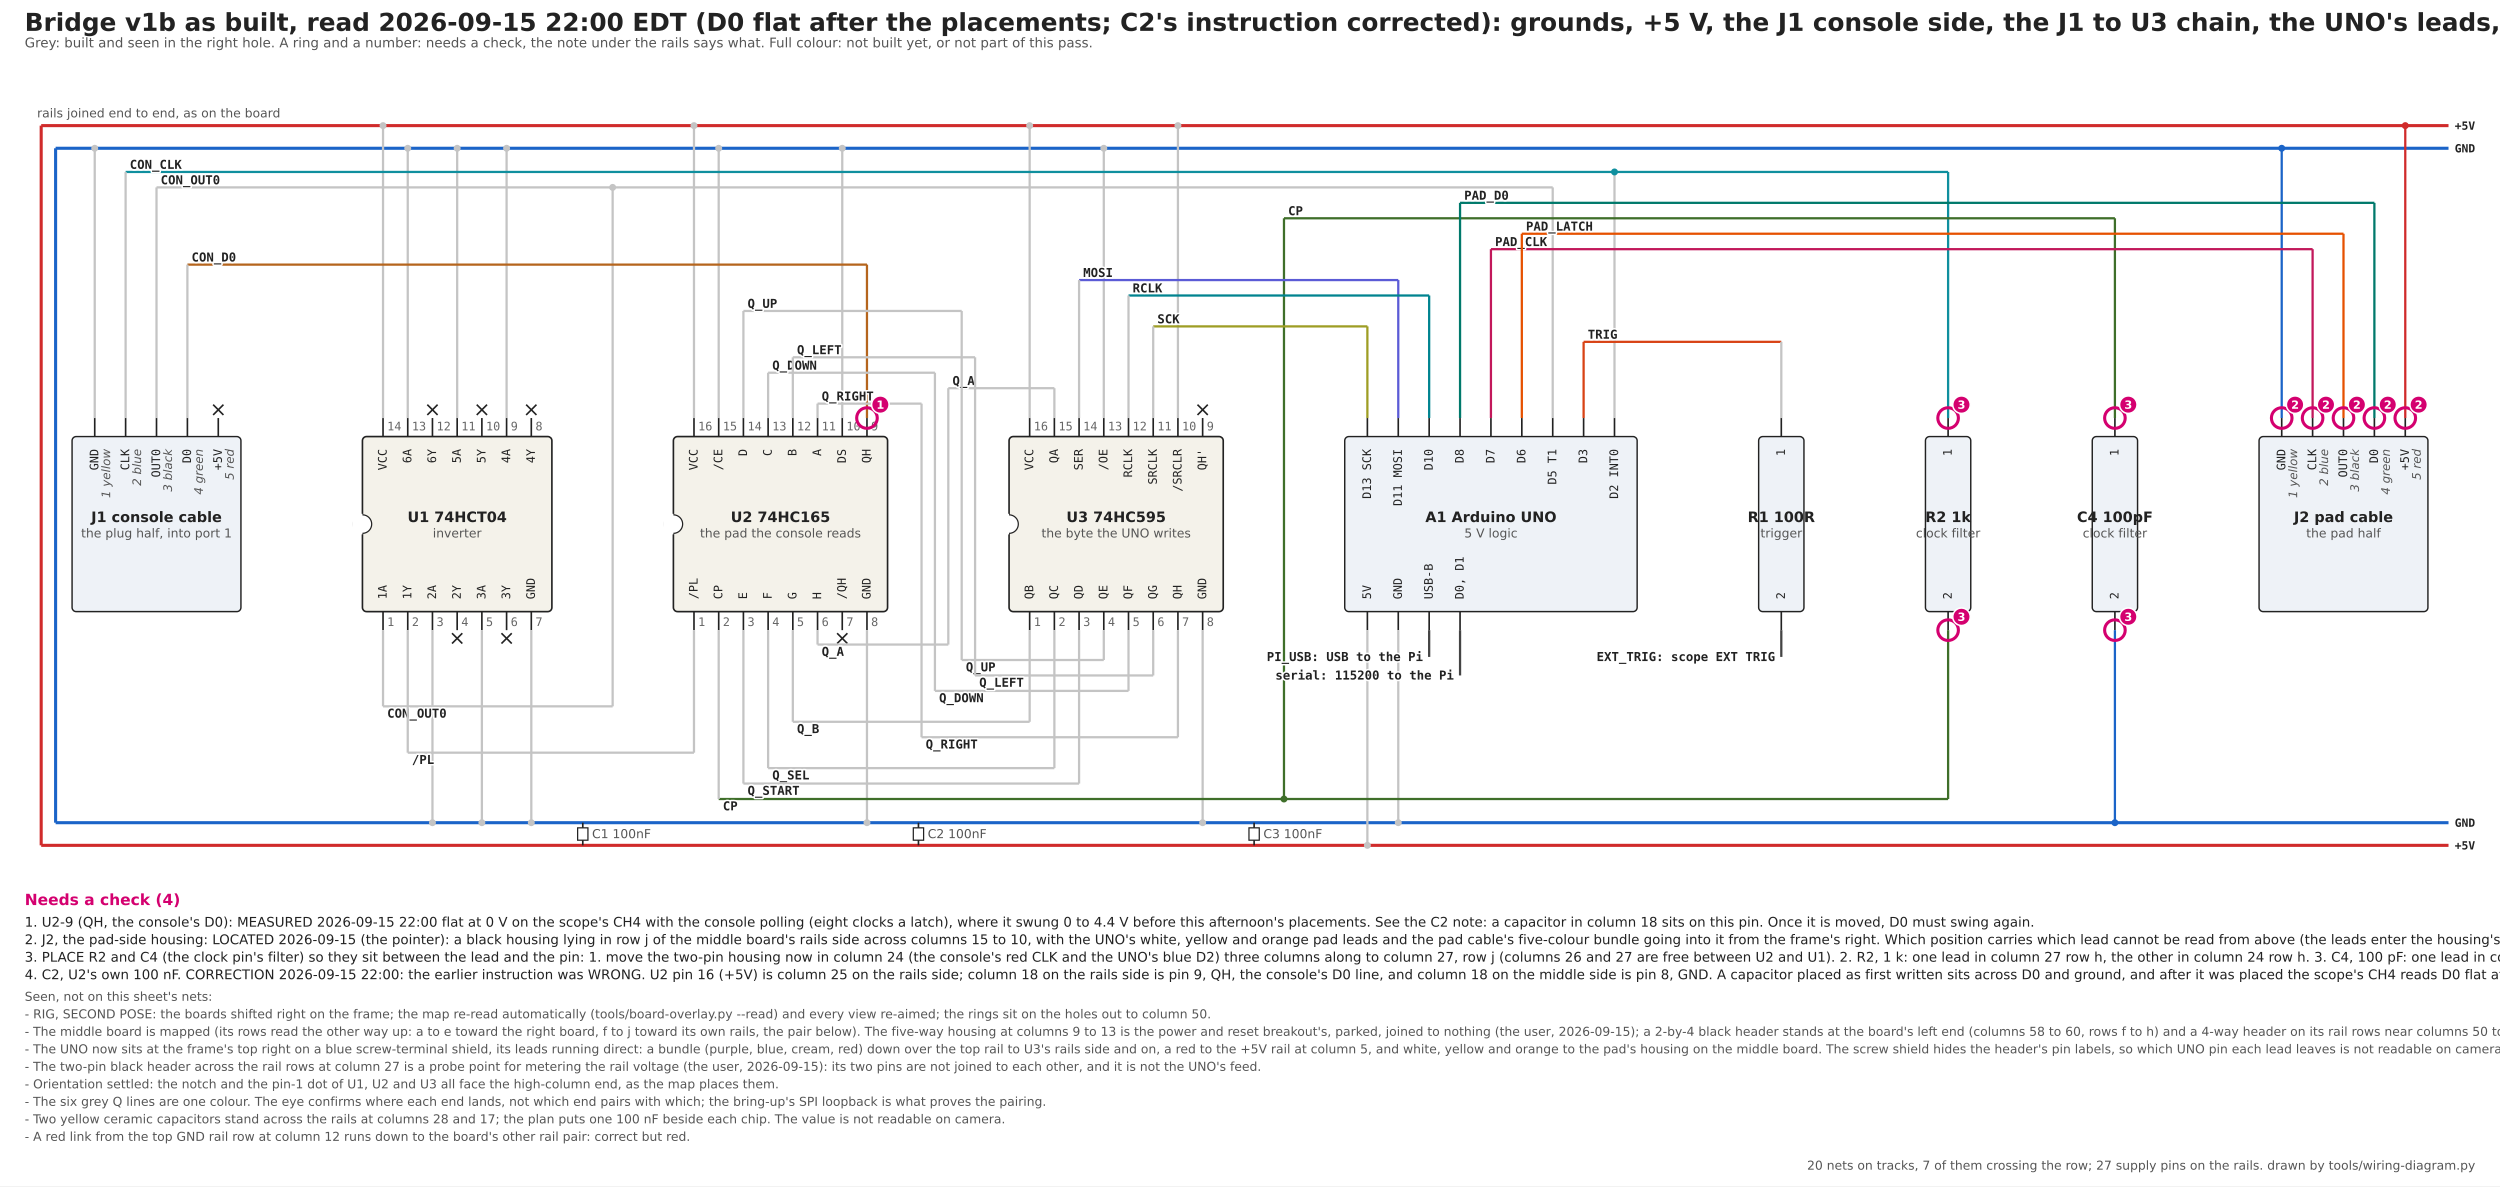
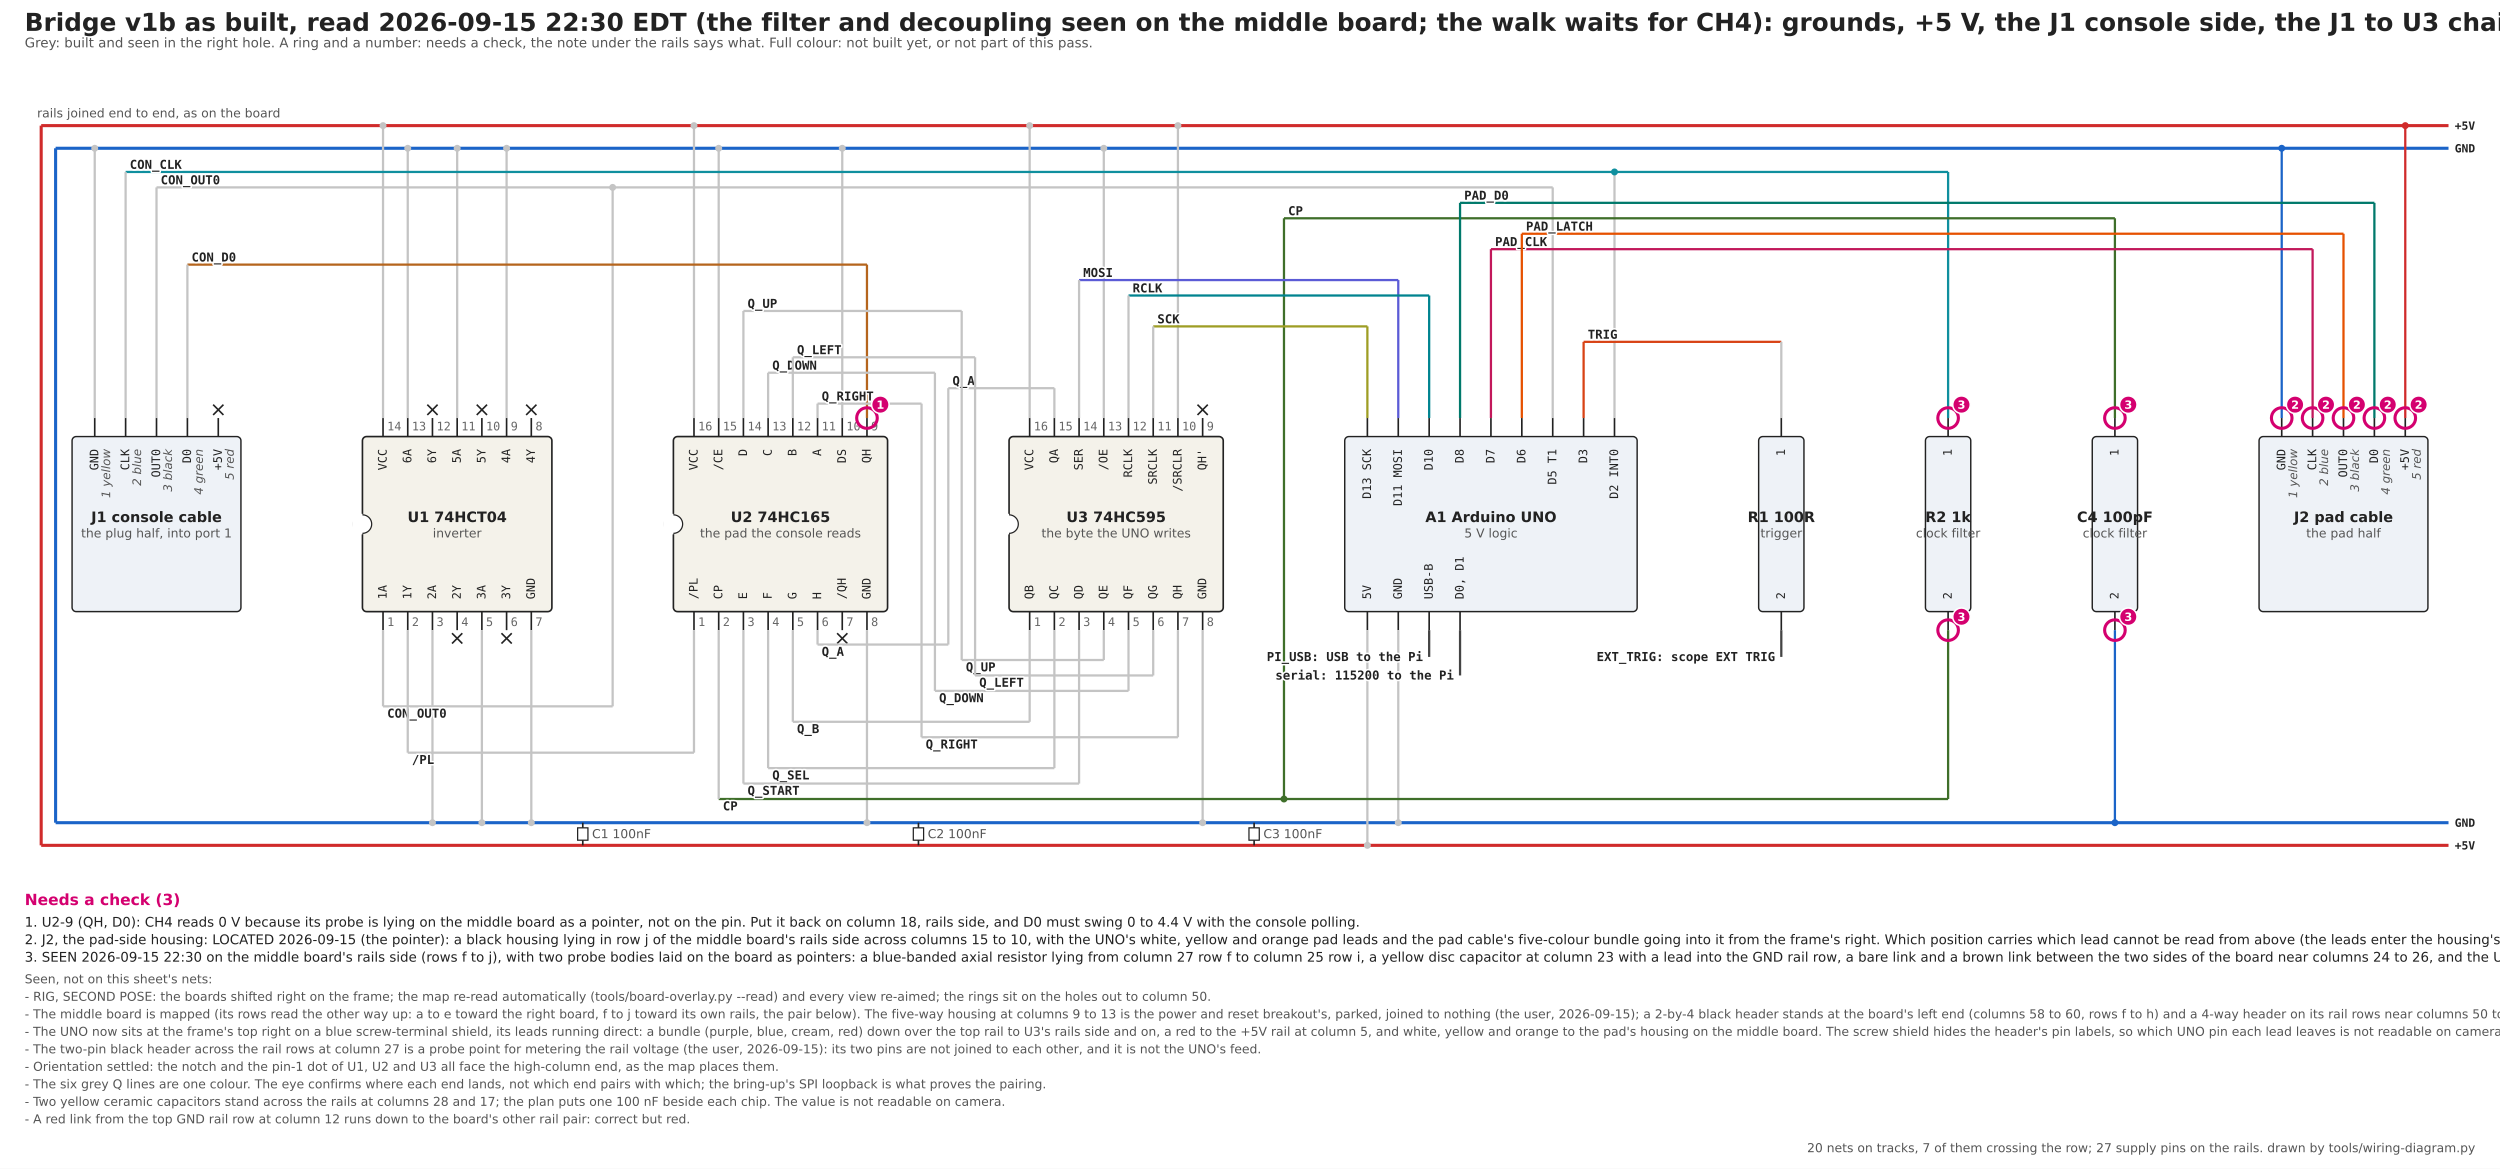
- <svg xmlns="http://www.w3.org/2000/svg" viewBox="0 0 2428 1152" width="2428" height="1152" role="img" aria-label="Bridge v1b wiring diagram">
+ <svg xmlns="http://www.w3.org/2000/svg" viewBox="0 0 2428 1135" width="2428" height="1135" role="img" aria-label="Bridge v1b wiring diagram">
  <style>
 text{font-family:ui-sans-serif,'DejaVu Sans',sans-serif;fill:#222}
 .title{font-size:24px;font-weight:700}
 .sub{font-size:13px;fill:#555}
 .ref{font-size:14px;font-weight:700}
 .note{font-size:12px;fill:#555}
 .pin{font-family:ui-monospace,'DejaVu Sans Mono',monospace;font-size:11.5px}
 .pinno{font-family:ui-monospace,'DejaVu Sans Mono',monospace;font-size:11.5px;fill:#666}
 .net{font-family:ui-monospace,'DejaVu Sans Mono',monospace;font-size:12px;font-weight:700;paint-order:stroke;stroke:#fff;stroke-width:3px;stroke-linejoin:round}
 .rail{font-family:ui-monospace,'DejaVu Sans Mono',monospace;font-size:11px;font-weight:700}
 .lead{font-size:11.5px;font-style:italic;fill:#555}
 .body{fill:#f4f2ea;stroke:#222;stroke-width:1.6}
 .hdr{fill:#eef2f7;stroke:#222;stroke-width:1.4}
 .cap{fill:#fff;stroke:#222;stroke-width:1.2}
 .stub{stroke:#222;stroke-width:1.6}
 .wire{fill:none;stroke-width:2.2;stroke-linejoin:miter}
 .railline{fill:none;stroke-width:3}
 .notch{fill:#fff;stroke:#222;stroke-width:1.2}
</style>
  <style>
 .ring{fill:none;stroke:#d4006f;stroke-width:3}
 .tag{font-family:ui-sans-serif,'DejaVu Sans',sans-serif;font-size:11px;font-weight:700;fill:#fff}
 .checknote{font-size:13px;fill:#222}
 .checkhead{font-size:15px;font-weight:700;fill:#d4006f}
</style>
-   <rect x="0" y="0" width="2428" height="1152" fill="#ffffff" />
+   <rect x="0" y="0" width="2428" height="1135" fill="#ffffff" />
  <g class="sheet-heading" data-height="60">
-     <text class="title" x="24.0" y="30.0" text-anchor="start">Bridge v1b as built, read 2026-09-15 22:00 EDT (D0 flat after the placements; C2's instruction corrected): grounds, +5 V, the J1 console side, the J1 to U3 chain, the UNO's leads, and on the middle board the pad housing (J2) and the trigger resistor (R1)</text>
+     <text class="title" x="24.0" y="30.0" text-anchor="start">Bridge v1b as built, read 2026-09-15 22:30 EDT (the filter and decoupling seen on the middle board; the walk waits for CH4): grounds, +5 V, the J1 console side, the J1 to U3 chain, the UNO's leads, and on the middle board the pad housing (J2) and the trigger resistor (R1)</text>
    <text class="sub" x="24.0" y="46.0" text-anchor="start">Grey: built and seen in the right hole. A ring and a number: needs a check, the note under the rails says what. Full colour: not built yet, or not part of this pass.</text>
  </g>
  <line class="railline" x1="40.0" y1="122.0" x2="2378.0" y2="122.0" stroke="#d02b2b" />
  <text class="rail" x="2384.0" y="126.0" text-anchor="start">+5V</text>
  <line class="railline" x1="40.0" y1="821.0" x2="2378.0" y2="821.0" stroke="#d02b2b" />
  <text class="rail" x="2384.0" y="825.0" text-anchor="start">+5V</text>
  <line class="railline" x1="40.0" y1="122.0" x2="40.0" y2="821.0" stroke="#d02b2b" />
  <line class="railline" x1="54.0" y1="144.0" x2="2378.0" y2="144.0" stroke="#1b64c8" />
  <text class="rail" x="2384.0" y="148.0" text-anchor="start">GND</text>
  <line class="railline" x1="54.0" y1="799.0" x2="2378.0" y2="799.0" stroke="#1b64c8" />
  <text class="rail" x="2384.0" y="803.0" text-anchor="start">GND</text>
  <line class="railline" x1="54.0" y1="144.0" x2="54.0" y2="799.0" stroke="#1b64c8" />
  <text class="note" x="36.0" y="114.0" text-anchor="start">rails joined end to end, as on the board</text>
  <rect class="hdr" x="70" y="424" width="164" height="170" rx="4" />
  <text class="ref" x="152.0" y="507.0" text-anchor="middle">J1 console cable</text>
  <text class="note" x="152.0" y="522.0" text-anchor="middle">the plug half, into port 1</text>
  <line class="stub" x1="92.0" y1="424.0" x2="92.0" y2="406.0" />
  <text class="pin" x="95.5" y="436.0" text-anchor="end" transform="rotate(-90 95.5 436.0)">GND</text>
  <text class="lead" x="107.0" y="436.0" text-anchor="end" transform="rotate(-90 107.0 436.0)">1 yellow</text>
  <line class="stub" x1="122.0" y1="424.0" x2="122.0" y2="406.0" />
  <text class="pin" x="125.5" y="436.0" text-anchor="end" transform="rotate(-90 125.5 436.0)">CLK</text>
  <text class="lead" x="137.0" y="436.0" text-anchor="end" transform="rotate(-90 137.0 436.0)">2 blue</text>
  <line class="stub" x1="152.0" y1="424.0" x2="152.0" y2="406.0" />
  <text class="pin" x="155.5" y="436.0" text-anchor="end" transform="rotate(-90 155.5 436.0)">OUT0</text>
  <text class="lead" x="167.0" y="436.0" text-anchor="end" transform="rotate(-90 167.0 436.0)">3 black</text>
  <line class="stub" x1="182.0" y1="424.0" x2="182.0" y2="406.0" />
  <text class="pin" x="185.5" y="436.0" text-anchor="end" transform="rotate(-90 185.5 436.0)">D0</text>
  <text class="lead" x="197.0" y="436.0" text-anchor="end" transform="rotate(-90 197.0 436.0)">4 green</text>
  <line class="stub" x1="212.0" y1="424.0" x2="212.0" y2="406.0" />
  <text class="pin" x="215.5" y="436.0" text-anchor="end" transform="rotate(-90 215.5 436.0)">+5V</text>
  <text class="lead" x="227.0" y="436.0" text-anchor="end" transform="rotate(-90 227.0 436.0)">5 red</text>
  <line class="stub" x1="207.0" y1="393.0" x2="217.0" y2="403.0" />
  <line class="stub" x1="207.0" y1="403.0" x2="217.0" y2="393.0" />
  <rect class="body" x="352" y="424" width="184" height="170" rx="4" />
  <circle class="notch" cx="352" cy="509.0" r="9" />
  <rect x="342" y="499.0" width="10" height="20" fill="#fff" />
  <text class="ref" x="444.0" y="507.0" text-anchor="middle">U1 74HCT04</text>
  <text class="note" x="444.0" y="522.0" text-anchor="middle">inverter</text>
  <line class="stub" x1="372.0" y1="594.0" x2="372.0" y2="612.0" />
  <text class="pinno" x="376.0" y="608.0" text-anchor="start">1</text>
  <text class="pin" x="375.5" y="582.0" text-anchor="start" transform="rotate(-90 375.5 582.0)">1A</text>
  <line class="stub" x1="372.0" y1="424.0" x2="372.0" y2="406.0" />
  <text class="pinno" x="376.0" y="418.0" text-anchor="start">14</text>
  <text class="pin" x="375.5" y="436.0" text-anchor="end" transform="rotate(-90 375.5 436.0)">VCC</text>
  <line class="stub" x1="396.0" y1="594.0" x2="396.0" y2="612.0" />
  <text class="pinno" x="400.0" y="608.0" text-anchor="start">2</text>
  <text class="pin" x="399.5" y="582.0" text-anchor="start" transform="rotate(-90 399.5 582.0)">1Y</text>
  <line class="stub" x1="396.0" y1="424.0" x2="396.0" y2="406.0" />
  <text class="pinno" x="400.0" y="418.0" text-anchor="start">13</text>
  <text class="pin" x="399.5" y="436.0" text-anchor="end" transform="rotate(-90 399.5 436.0)">6A</text>
  <line class="stub" x1="420.0" y1="594.0" x2="420.0" y2="612.0" />
  <text class="pinno" x="424.0" y="608.0" text-anchor="start">3</text>
  <text class="pin" x="423.5" y="582.0" text-anchor="start" transform="rotate(-90 423.5 582.0)">2A</text>
  <line class="stub" x1="420.0" y1="424.0" x2="420.0" y2="406.0" />
  <text class="pinno" x="424.0" y="418.0" text-anchor="start">12</text>
  <text class="pin" x="423.5" y="436.0" text-anchor="end" transform="rotate(-90 423.5 436.0)">6Y</text>
  <line class="stub" x1="444.0" y1="594.0" x2="444.0" y2="612.0" />
  <text class="pinno" x="448.0" y="608.0" text-anchor="start">4</text>
  <text class="pin" x="447.5" y="582.0" text-anchor="start" transform="rotate(-90 447.5 582.0)">2Y</text>
  <line class="stub" x1="444.0" y1="424.0" x2="444.0" y2="406.0" />
  <text class="pinno" x="448.0" y="418.0" text-anchor="start">11</text>
  <text class="pin" x="447.5" y="436.0" text-anchor="end" transform="rotate(-90 447.5 436.0)">5A</text>
  <line class="stub" x1="468.0" y1="594.0" x2="468.0" y2="612.0" />
  <text class="pinno" x="472.0" y="608.0" text-anchor="start">5</text>
  <text class="pin" x="471.5" y="582.0" text-anchor="start" transform="rotate(-90 471.5 582.0)">3A</text>
  <line class="stub" x1="468.0" y1="424.0" x2="468.0" y2="406.0" />
  <text class="pinno" x="472.0" y="418.0" text-anchor="start">10</text>
  <text class="pin" x="471.5" y="436.0" text-anchor="end" transform="rotate(-90 471.5 436.0)">5Y</text>
  <line class="stub" x1="492.0" y1="594.0" x2="492.0" y2="612.0" />
  <text class="pinno" x="496.0" y="608.0" text-anchor="start">6</text>
  <text class="pin" x="495.5" y="582.0" text-anchor="start" transform="rotate(-90 495.5 582.0)">3Y</text>
  <line class="stub" x1="492.0" y1="424.0" x2="492.0" y2="406.0" />
  <text class="pinno" x="496.0" y="418.0" text-anchor="start">9</text>
  <text class="pin" x="495.5" y="436.0" text-anchor="end" transform="rotate(-90 495.5 436.0)">4A</text>
  <line class="stub" x1="516.0" y1="594.0" x2="516.0" y2="612.0" />
  <text class="pinno" x="520.0" y="608.0" text-anchor="start">7</text>
  <text class="pin" x="519.5" y="582.0" text-anchor="start" transform="rotate(-90 519.5 582.0)">GND</text>
  <line class="stub" x1="516.0" y1="424.0" x2="516.0" y2="406.0" />
  <text class="pinno" x="520.0" y="418.0" text-anchor="start">8</text>
  <text class="pin" x="519.5" y="436.0" text-anchor="end" transform="rotate(-90 519.5 436.0)">4Y</text>
  <line class="stub" x1="439.0" y1="615.0" x2="449.0" y2="625.0" />
  <line class="stub" x1="439.0" y1="625.0" x2="449.0" y2="615.0" />
  <line class="stub" x1="487.0" y1="615.0" x2="497.0" y2="625.0" />
  <line class="stub" x1="487.0" y1="625.0" x2="497.0" y2="615.0" />
  <line class="stub" x1="511.0" y1="393.0" x2="521.0" y2="403.0" />
  <line class="stub" x1="511.0" y1="403.0" x2="521.0" y2="393.0" />
  <line class="stub" x1="463.0" y1="393.0" x2="473.0" y2="403.0" />
  <line class="stub" x1="463.0" y1="403.0" x2="473.0" y2="393.0" />
  <line class="stub" x1="415.0" y1="393.0" x2="425.0" y2="403.0" />
  <line class="stub" x1="415.0" y1="403.0" x2="425.0" y2="393.0" />
  <rect class="body" x="654" y="424" width="208" height="170" rx="4" />
  <circle class="notch" cx="654" cy="509.0" r="9" />
  <rect x="644" y="499.0" width="10" height="20" fill="#fff" />
  <text class="ref" x="758.0" y="507.0" text-anchor="middle">U2 74HC165</text>
  <text class="note" x="758.0" y="522.0" text-anchor="middle">the pad the console reads</text>
  <line class="stub" x1="674.0" y1="594.0" x2="674.0" y2="612.0" />
  <text class="pinno" x="678.0" y="608.0" text-anchor="start">1</text>
  <text class="pin" x="677.5" y="582.0" text-anchor="start" transform="rotate(-90 677.5 582.0)">/PL</text>
  <line class="stub" x1="674.0" y1="424.0" x2="674.0" y2="406.0" />
  <text class="pinno" x="678.0" y="418.0" text-anchor="start">16</text>
  <text class="pin" x="677.5" y="436.0" text-anchor="end" transform="rotate(-90 677.5 436.0)">VCC</text>
  <line class="stub" x1="698.0" y1="594.0" x2="698.0" y2="612.0" />
  <text class="pinno" x="702.0" y="608.0" text-anchor="start">2</text>
  <text class="pin" x="701.5" y="582.0" text-anchor="start" transform="rotate(-90 701.5 582.0)">CP</text>
  <line class="stub" x1="698.0" y1="424.0" x2="698.0" y2="406.0" />
  <text class="pinno" x="702.0" y="418.0" text-anchor="start">15</text>
  <text class="pin" x="701.5" y="436.0" text-anchor="end" transform="rotate(-90 701.5 436.0)">/CE</text>
  <line class="stub" x1="722.0" y1="594.0" x2="722.0" y2="612.0" />
  <text class="pinno" x="726.0" y="608.0" text-anchor="start">3</text>
  <text class="pin" x="725.5" y="582.0" text-anchor="start" transform="rotate(-90 725.5 582.0)">E</text>
  <line class="stub" x1="722.0" y1="424.0" x2="722.0" y2="406.0" />
  <text class="pinno" x="726.0" y="418.0" text-anchor="start">14</text>
  <text class="pin" x="725.5" y="436.0" text-anchor="end" transform="rotate(-90 725.5 436.0)">D</text>
  <line class="stub" x1="746.0" y1="594.0" x2="746.0" y2="612.0" />
  <text class="pinno" x="750.0" y="608.0" text-anchor="start">4</text>
  <text class="pin" x="749.5" y="582.0" text-anchor="start" transform="rotate(-90 749.5 582.0)">F</text>
  <line class="stub" x1="746.0" y1="424.0" x2="746.0" y2="406.0" />
  <text class="pinno" x="750.0" y="418.0" text-anchor="start">13</text>
  <text class="pin" x="749.5" y="436.0" text-anchor="end" transform="rotate(-90 749.5 436.0)">C</text>
  <line class="stub" x1="770.0" y1="594.0" x2="770.0" y2="612.0" />
  <text class="pinno" x="774.0" y="608.0" text-anchor="start">5</text>
  <text class="pin" x="773.5" y="582.0" text-anchor="start" transform="rotate(-90 773.5 582.0)">G</text>
  <line class="stub" x1="770.0" y1="424.0" x2="770.0" y2="406.0" />
  <text class="pinno" x="774.0" y="418.0" text-anchor="start">12</text>
  <text class="pin" x="773.5" y="436.0" text-anchor="end" transform="rotate(-90 773.5 436.0)">B</text>
  <line class="stub" x1="794.0" y1="594.0" x2="794.0" y2="612.0" />
  <text class="pinno" x="798.0" y="608.0" text-anchor="start">6</text>
  <text class="pin" x="797.5" y="582.0" text-anchor="start" transform="rotate(-90 797.5 582.0)">H</text>
  <line class="stub" x1="794.0" y1="424.0" x2="794.0" y2="406.0" />
  <text class="pinno" x="798.0" y="418.0" text-anchor="start">11</text>
  <text class="pin" x="797.5" y="436.0" text-anchor="end" transform="rotate(-90 797.5 436.0)">A</text>
  <line class="stub" x1="818.0" y1="594.0" x2="818.0" y2="612.0" />
  <text class="pinno" x="822.0" y="608.0" text-anchor="start">7</text>
  <text class="pin" x="821.5" y="582.0" text-anchor="start" transform="rotate(-90 821.5 582.0)">/QH</text>
  <line class="stub" x1="818.0" y1="424.0" x2="818.0" y2="406.0" />
  <text class="pinno" x="822.0" y="418.0" text-anchor="start">10</text>
  <text class="pin" x="821.5" y="436.0" text-anchor="end" transform="rotate(-90 821.5 436.0)">DS</text>
  <line class="stub" x1="842.0" y1="594.0" x2="842.0" y2="612.0" />
  <text class="pinno" x="846.0" y="608.0" text-anchor="start">8</text>
  <text class="pin" x="845.5" y="582.0" text-anchor="start" transform="rotate(-90 845.5 582.0)">GND</text>
  <line class="stub" x1="842.0" y1="424.0" x2="842.0" y2="406.0" />
  <text class="pinno" x="846.0" y="418.0" text-anchor="start">9</text>
  <text class="pin" x="845.5" y="436.0" text-anchor="end" transform="rotate(-90 845.5 436.0)">QH</text>
  <line class="stub" x1="813.0" y1="615.0" x2="823.0" y2="625.0" />
  <line class="stub" x1="813.0" y1="625.0" x2="823.0" y2="615.0" />
  <rect class="body" x="980" y="424" width="208" height="170" rx="4" />
  <circle class="notch" cx="980" cy="509.0" r="9" />
  <rect x="970" y="499.0" width="10" height="20" fill="#fff" />
  <text class="ref" x="1084.0" y="507.0" text-anchor="middle">U3 74HC595</text>
  <text class="note" x="1084.0" y="522.0" text-anchor="middle">the byte the UNO writes</text>
  <line class="stub" x1="1000.0" y1="594.0" x2="1000.0" y2="612.0" />
  <text class="pinno" x="1004.0" y="608.0" text-anchor="start">1</text>
  <text class="pin" x="1003.5" y="582.0" text-anchor="start" transform="rotate(-90 1003.5 582.0)">QB</text>
  <line class="stub" x1="1000.0" y1="424.0" x2="1000.0" y2="406.0" />
  <text class="pinno" x="1004.0" y="418.0" text-anchor="start">16</text>
  <text class="pin" x="1003.5" y="436.0" text-anchor="end" transform="rotate(-90 1003.5 436.0)">VCC</text>
  <line class="stub" x1="1024.0" y1="594.0" x2="1024.0" y2="612.0" />
  <text class="pinno" x="1028.0" y="608.0" text-anchor="start">2</text>
  <text class="pin" x="1027.5" y="582.0" text-anchor="start" transform="rotate(-90 1027.5 582.0)">QC</text>
  <line class="stub" x1="1024.0" y1="424.0" x2="1024.0" y2="406.0" />
  <text class="pinno" x="1028.0" y="418.0" text-anchor="start">15</text>
  <text class="pin" x="1027.5" y="436.0" text-anchor="end" transform="rotate(-90 1027.5 436.0)">QA</text>
  <line class="stub" x1="1048.0" y1="594.0" x2="1048.0" y2="612.0" />
  <text class="pinno" x="1052.0" y="608.0" text-anchor="start">3</text>
  <text class="pin" x="1051.5" y="582.0" text-anchor="start" transform="rotate(-90 1051.5 582.0)">QD</text>
  <line class="stub" x1="1048.0" y1="424.0" x2="1048.0" y2="406.0" />
  <text class="pinno" x="1052.0" y="418.0" text-anchor="start">14</text>
  <text class="pin" x="1051.5" y="436.0" text-anchor="end" transform="rotate(-90 1051.5 436.0)">SER</text>
  <line class="stub" x1="1072.0" y1="594.0" x2="1072.0" y2="612.0" />
  <text class="pinno" x="1076.0" y="608.0" text-anchor="start">4</text>
  <text class="pin" x="1075.5" y="582.0" text-anchor="start" transform="rotate(-90 1075.5 582.0)">QE</text>
  <line class="stub" x1="1072.0" y1="424.0" x2="1072.0" y2="406.0" />
  <text class="pinno" x="1076.0" y="418.0" text-anchor="start">13</text>
  <text class="pin" x="1075.5" y="436.0" text-anchor="end" transform="rotate(-90 1075.5 436.0)">/OE</text>
  <line class="stub" x1="1096.0" y1="594.0" x2="1096.0" y2="612.0" />
  <text class="pinno" x="1100.0" y="608.0" text-anchor="start">5</text>
  <text class="pin" x="1099.5" y="582.0" text-anchor="start" transform="rotate(-90 1099.5 582.0)">QF</text>
  <line class="stub" x1="1096.0" y1="424.0" x2="1096.0" y2="406.0" />
  <text class="pinno" x="1100.0" y="418.0" text-anchor="start">12</text>
  <text class="pin" x="1099.5" y="436.0" text-anchor="end" transform="rotate(-90 1099.5 436.0)">RCLK</text>
  <line class="stub" x1="1120.0" y1="594.0" x2="1120.0" y2="612.0" />
  <text class="pinno" x="1124.0" y="608.0" text-anchor="start">6</text>
  <text class="pin" x="1123.5" y="582.0" text-anchor="start" transform="rotate(-90 1123.5 582.0)">QG</text>
  <line class="stub" x1="1120.0" y1="424.0" x2="1120.0" y2="406.0" />
  <text class="pinno" x="1124.0" y="418.0" text-anchor="start">11</text>
  <text class="pin" x="1123.5" y="436.0" text-anchor="end" transform="rotate(-90 1123.5 436.0)">SRCLK</text>
  <line class="stub" x1="1144.0" y1="594.0" x2="1144.0" y2="612.0" />
  <text class="pinno" x="1148.0" y="608.0" text-anchor="start">7</text>
  <text class="pin" x="1147.5" y="582.0" text-anchor="start" transform="rotate(-90 1147.5 582.0)">QH</text>
  <line class="stub" x1="1144.0" y1="424.0" x2="1144.0" y2="406.0" />
  <text class="pinno" x="1148.0" y="418.0" text-anchor="start">10</text>
  <text class="pin" x="1147.5" y="436.0" text-anchor="end" transform="rotate(-90 1147.5 436.0)">/SRCLR</text>
  <line class="stub" x1="1168.0" y1="594.0" x2="1168.0" y2="612.0" />
  <text class="pinno" x="1172.0" y="608.0" text-anchor="start">8</text>
  <text class="pin" x="1171.5" y="582.0" text-anchor="start" transform="rotate(-90 1171.5 582.0)">GND</text>
  <line class="stub" x1="1168.0" y1="424.0" x2="1168.0" y2="406.0" />
  <text class="pinno" x="1172.0" y="418.0" text-anchor="start">9</text>
  <text class="pin" x="1171.5" y="436.0" text-anchor="end" transform="rotate(-90 1171.5 436.0)">QH'</text>
  <line class="stub" x1="1163.0" y1="393.0" x2="1173.0" y2="403.0" />
  <line class="stub" x1="1163.0" y1="403.0" x2="1173.0" y2="393.0" />
  <rect class="hdr" x="1306" y="424" width="284" height="170" rx="4" />
  <text class="ref" x="1448.0" y="507.0" text-anchor="middle">A1 Arduino UNO</text>
  <text class="note" x="1448.0" y="522.0" text-anchor="middle">5 V logic</text>
  <line class="stub" x1="1328.0" y1="424.0" x2="1328.0" y2="406.0" />
  <text class="pin" x="1331.5" y="436.0" text-anchor="end" transform="rotate(-90 1331.5 436.0)">D13 SCK</text>
  <line class="stub" x1="1358.0" y1="424.0" x2="1358.0" y2="406.0" />
  <text class="pin" x="1361.5" y="436.0" text-anchor="end" transform="rotate(-90 1361.5 436.0)">D11 MOSI</text>
  <line class="stub" x1="1388.0" y1="424.0" x2="1388.0" y2="406.0" />
  <text class="pin" x="1391.5" y="436.0" text-anchor="end" transform="rotate(-90 1391.5 436.0)">D10</text>
  <line class="stub" x1="1418.0" y1="424.0" x2="1418.0" y2="406.0" />
  <text class="pin" x="1421.5" y="436.0" text-anchor="end" transform="rotate(-90 1421.5 436.0)">D8</text>
  <line class="stub" x1="1448.0" y1="424.0" x2="1448.0" y2="406.0" />
  <text class="pin" x="1451.5" y="436.0" text-anchor="end" transform="rotate(-90 1451.5 436.0)">D7</text>
  <line class="stub" x1="1478.0" y1="424.0" x2="1478.0" y2="406.0" />
  <text class="pin" x="1481.5" y="436.0" text-anchor="end" transform="rotate(-90 1481.5 436.0)">D6</text>
  <line class="stub" x1="1508.0" y1="424.0" x2="1508.0" y2="406.0" />
  <text class="pin" x="1511.5" y="436.0" text-anchor="end" transform="rotate(-90 1511.5 436.0)">D5 T1</text>
  <line class="stub" x1="1538.0" y1="424.0" x2="1538.0" y2="406.0" />
  <text class="pin" x="1541.5" y="436.0" text-anchor="end" transform="rotate(-90 1541.5 436.0)">D3</text>
  <line class="stub" x1="1568.0" y1="424.0" x2="1568.0" y2="406.0" />
  <text class="pin" x="1571.5" y="436.0" text-anchor="end" transform="rotate(-90 1571.5 436.0)">D2 INT0</text>
  <line class="stub" x1="1328.0" y1="594.0" x2="1328.0" y2="612.0" />
  <text class="pin" x="1331.5" y="582.0" text-anchor="start" transform="rotate(-90 1331.5 582.0)">5V</text>
  <line class="stub" x1="1358.0" y1="594.0" x2="1358.0" y2="612.0" />
  <text class="pin" x="1361.5" y="582.0" text-anchor="start" transform="rotate(-90 1361.5 582.0)">GND</text>
  <line class="stub" x1="1388.0" y1="594.0" x2="1388.0" y2="612.0" />
  <text class="pin" x="1391.5" y="582.0" text-anchor="start" transform="rotate(-90 1391.5 582.0)">USB-B</text>
  <line class="stub" x1="1418.0" y1="594.0" x2="1418.0" y2="612.0" />
  <text class="pin" x="1421.5" y="582.0" text-anchor="start" transform="rotate(-90 1421.5 582.0)">D0, D1</text>
  <rect class="hdr" x="1708" y="424" width="44" height="170" rx="4" />
  <text class="ref" x="1730.0" y="507.0" text-anchor="middle">R1 100R</text>
  <text class="note" x="1730.0" y="522.0" text-anchor="middle">trigger</text>
  <line class="stub" x1="1730.0" y1="424.0" x2="1730.0" y2="406.0" />
  <text class="pin" x="1733.5" y="436.0" text-anchor="end" transform="rotate(-90 1733.5 436.0)">1</text>
  <line class="stub" x1="1730.0" y1="594.0" x2="1730.0" y2="612.0" />
  <text class="pin" x="1733.5" y="582.0" text-anchor="start" transform="rotate(-90 1733.5 582.0)">2</text>
  <rect class="hdr" x="1870" y="424" width="44" height="170" rx="4" />
  <text class="ref" x="1892.0" y="507.0" text-anchor="middle">R2 1k</text>
  <text class="note" x="1892.0" y="522.0" text-anchor="middle">clock filter</text>
  <line class="stub" x1="1892.0" y1="424.0" x2="1892.0" y2="406.0" />
  <text class="pin" x="1895.5" y="436.0" text-anchor="end" transform="rotate(-90 1895.5 436.0)">1</text>
  <line class="stub" x1="1892.0" y1="594.0" x2="1892.0" y2="612.0" />
  <text class="pin" x="1895.5" y="582.0" text-anchor="start" transform="rotate(-90 1895.5 582.0)">2</text>
  <rect class="hdr" x="2032" y="424" width="44" height="170" rx="4" />
  <text class="ref" x="2054.0" y="507.0" text-anchor="middle">C4 100pF</text>
  <text class="note" x="2054.0" y="522.0" text-anchor="middle">clock filter</text>
  <line class="stub" x1="2054.0" y1="424.0" x2="2054.0" y2="406.0" />
  <text class="pin" x="2057.5" y="436.0" text-anchor="end" transform="rotate(-90 2057.5 436.0)">1</text>
  <line class="stub" x1="2054.0" y1="594.0" x2="2054.0" y2="612.0" />
  <text class="pin" x="2057.5" y="582.0" text-anchor="start" transform="rotate(-90 2057.5 582.0)">2</text>
  <rect class="hdr" x="2194" y="424" width="164" height="170" rx="4" />
  <text class="ref" x="2276.0" y="507.0" text-anchor="middle">J2 pad cable</text>
  <text class="note" x="2276.0" y="522.0" text-anchor="middle">the pad half</text>
  <line class="stub" x1="2216.0" y1="424.0" x2="2216.0" y2="406.0" />
  <text class="pin" x="2219.5" y="436.0" text-anchor="end" transform="rotate(-90 2219.5 436.0)">GND</text>
  <text class="lead" x="2231.0" y="436.0" text-anchor="end" transform="rotate(-90 2231.0 436.0)">1 yellow</text>
  <line class="stub" x1="2246.0" y1="424.0" x2="2246.0" y2="406.0" />
  <text class="pin" x="2249.5" y="436.0" text-anchor="end" transform="rotate(-90 2249.5 436.0)">CLK</text>
  <text class="lead" x="2261.0" y="436.0" text-anchor="end" transform="rotate(-90 2261.0 436.0)">2 blue</text>
  <line class="stub" x1="2276.0" y1="424.0" x2="2276.0" y2="406.0" />
  <text class="pin" x="2279.5" y="436.0" text-anchor="end" transform="rotate(-90 2279.5 436.0)">OUT0</text>
  <text class="lead" x="2291.0" y="436.0" text-anchor="end" transform="rotate(-90 2291.0 436.0)">3 black</text>
  <line class="stub" x1="2306.0" y1="424.0" x2="2306.0" y2="406.0" />
  <text class="pin" x="2309.5" y="436.0" text-anchor="end" transform="rotate(-90 2309.5 436.0)">D0</text>
  <text class="lead" x="2321.0" y="436.0" text-anchor="end" transform="rotate(-90 2321.0 436.0)">4 green</text>
  <line class="stub" x1="2336.0" y1="424.0" x2="2336.0" y2="406.0" />
  <text class="pin" x="2339.5" y="436.0" text-anchor="end" transform="rotate(-90 2339.5 436.0)">+5V</text>
  <text class="lead" x="2351.0" y="436.0" text-anchor="end" transform="rotate(-90 2351.0 436.0)">5 red</text>
  <line class="stub" x1="566.0" y1="799.0" x2="566.0" y2="821.0" />
  <rect class="cap" x="561" y="804.0" width="10" height="12" />
  <text class="note" x="575.0" y="814.0" text-anchor="start">C1 100nF</text>
  <line class="stub" x1="892.0" y1="799.0" x2="892.0" y2="821.0" />
  <rect class="cap" x="887" y="804.0" width="10" height="12" />
  <text class="note" x="901.0" y="814.0" text-anchor="start">C2 100nF</text>
  <line class="stub" x1="1218.0" y1="799.0" x2="1218.0" y2="821.0" />
  <rect class="cap" x="1213" y="804.0" width="10" height="12" />
  <text class="note" x="1227.0" y="814.0" text-anchor="start">C3 100nF</text>
  <line class="wire" x1="372.0" y1="406.0" x2="372.0" y2="122.0" stroke="#c4c4c4" />
  <circle cx="372.0" cy="122.0" r="3.4" fill="#c4c4c4" />
  <line class="wire" x1="674.0" y1="406.0" x2="674.0" y2="122.0" stroke="#c4c4c4" />
  <circle cx="674.0" cy="122.0" r="3.4" fill="#c4c4c4" />
  <line class="wire" x1="2336.0" y1="406.0" x2="2336.0" y2="122.0" stroke="#d02b2b" />
  <circle cx="2336.0" cy="122.0" r="3.4" fill="#d02b2b" />
  <line class="wire" x1="1328.0" y1="612.0" x2="1328.0" y2="821.0" stroke="#c4c4c4" />
  <circle cx="1328.0" cy="821.0" r="3.4" fill="#c4c4c4" />
  <line class="wire" x1="1144.0" y1="406.0" x2="1144.0" y2="122.0" stroke="#c4c4c4" />
  <circle cx="1144.0" cy="122.0" r="3.4" fill="#c4c4c4" />
  <line class="wire" x1="1000.0" y1="406.0" x2="1000.0" y2="122.0" stroke="#c4c4c4" />
  <circle cx="1000.0" cy="122.0" r="3.4" fill="#c4c4c4" />
  <line class="wire" x1="92.0" y1="406.0" x2="92.0" y2="144.0" stroke="#c4c4c4" />
  <circle cx="92.0" cy="144.0" r="3.4" fill="#c4c4c4" />
  <line class="wire" x1="420.0" y1="612.0" x2="420.0" y2="799.0" stroke="#c4c4c4" />
  <circle cx="420.0" cy="799.0" r="3.4" fill="#c4c4c4" />
  <line class="wire" x1="468.0" y1="612.0" x2="468.0" y2="799.0" stroke="#c4c4c4" />
  <circle cx="468.0" cy="799.0" r="3.4" fill="#c4c4c4" />
  <line class="wire" x1="492.0" y1="406.0" x2="492.0" y2="144.0" stroke="#c4c4c4" />
  <circle cx="492.0" cy="144.0" r="3.4" fill="#c4c4c4" />
  <line class="wire" x1="444.0" y1="406.0" x2="444.0" y2="144.0" stroke="#c4c4c4" />
  <circle cx="444.0" cy="144.0" r="3.4" fill="#c4c4c4" />
  <line class="wire" x1="396.0" y1="406.0" x2="396.0" y2="144.0" stroke="#c4c4c4" />
  <circle cx="396.0" cy="144.0" r="3.4" fill="#c4c4c4" />
  <line class="wire" x1="516.0" y1="612.0" x2="516.0" y2="799.0" stroke="#c4c4c4" />
  <circle cx="516.0" cy="799.0" r="3.4" fill="#c4c4c4" />
  <line class="wire" x1="698.0" y1="406.0" x2="698.0" y2="144.0" stroke="#c4c4c4" />
  <circle cx="698.0" cy="144.0" r="3.4" fill="#c4c4c4" />
  <line class="wire" x1="818.0" y1="406.0" x2="818.0" y2="144.0" stroke="#c4c4c4" />
  <circle cx="818.0" cy="144.0" r="3.4" fill="#c4c4c4" />
  <line class="wire" x1="842.0" y1="612.0" x2="842.0" y2="799.0" stroke="#c4c4c4" />
  <circle cx="842.0" cy="799.0" r="3.4" fill="#c4c4c4" />
  <line class="wire" x1="2054.0" y1="612.0" x2="2054.0" y2="799.0" stroke="#1b64c8" />
  <circle cx="2054.0" cy="799.0" r="3.4" fill="#1b64c8" />
  <line class="wire" x1="2216.0" y1="406.0" x2="2216.0" y2="144.0" stroke="#1b64c8" />
  <circle cx="2216.0" cy="144.0" r="3.4" fill="#1b64c8" />
  <line class="wire" x1="1358.0" y1="612.0" x2="1358.0" y2="799.0" stroke="#c4c4c4" />
  <circle cx="1358.0" cy="799.0" r="3.4" fill="#c4c4c4" />
  <line class="wire" x1="1072.0" y1="406.0" x2="1072.0" y2="144.0" stroke="#c4c4c4" />
  <circle cx="1072.0" cy="144.0" r="3.4" fill="#c4c4c4" />
  <line class="wire" x1="1168.0" y1="612.0" x2="1168.0" y2="799.0" stroke="#c4c4c4" />
  <circle cx="1168.0" cy="799.0" r="3.4" fill="#c4c4c4" />
  <line class="wire" x1="122.0" y1="167.0" x2="1892.0" y2="167.0" stroke="#0f8f9e" />
  <line class="wire" x1="122.0" y1="406.0" x2="122.0" y2="167.0" stroke="#c4c4c4" />
  <line class="wire" x1="1892.0" y1="406.0" x2="1892.0" y2="167.0" stroke="#0f8f9e" />
  <line class="wire" x1="1568.0" y1="406.0" x2="1568.0" y2="167.0" stroke="#c4c4c4" />
  <circle cx="1568.0" cy="167.0" r="3.4" fill="#0f8f9e" />
  <text class="net" x="126.0" y="164.0" text-anchor="start">CON_CLK</text>
  <line class="wire" x1="152.0" y1="182.0" x2="1508.0" y2="182.0" stroke="#c4c4c4" />
  <line class="wire" x1="152.0" y1="406.0" x2="152.0" y2="182.0" stroke="#c4c4c4" />
  <line class="wire" x1="1508.0" y1="406.0" x2="1508.0" y2="182.0" stroke="#c4c4c4" />
  <circle cx="595.0" cy="182.0" r="3.4" fill="#c4c4c4" />
  <text class="net" x="156.0" y="179.0" text-anchor="start">CON_OUT0</text>
  <line class="wire" x1="372.0" y1="686.0" x2="595.0" y2="686.0" stroke="#c4c4c4" />
  <line class="wire" x1="372.0" y1="612.0" x2="372.0" y2="686.0" stroke="#c4c4c4" />
  <text class="net" x="376.0" y="697.0" text-anchor="start">CON_OUT0</text>
  <line class="wire" x1="595.0" y1="182.0" x2="595.0" y2="686.0" stroke="#c4c4c4" />
  <line class="wire" x1="182.0" y1="257.0" x2="842.0" y2="257.0" stroke="#b5651d" />
  <line class="wire" x1="182.0" y1="406.0" x2="182.0" y2="257.0" stroke="#c4c4c4" />
  <line class="wire" x1="842.0" y1="406.0" x2="842.0" y2="257.0" stroke="#b5651d" />
  <text class="net" x="186.0" y="254.0" text-anchor="start">CON_D0</text>
  <line class="wire" x1="396.0" y1="731.0" x2="674.0" y2="731.0" stroke="#c4c4c4" />
  <line class="wire" x1="396.0" y1="612.0" x2="396.0" y2="731.0" stroke="#c4c4c4" />
  <line class="wire" x1="674.0" y1="612.0" x2="674.0" y2="731.0" stroke="#c4c4c4" />
  <text class="net" x="400.0" y="742.0" text-anchor="start">/PL</text>
  <line class="wire" x1="1247.0" y1="212.0" x2="2054.0" y2="212.0" stroke="#3f6f2a" />
  <line class="wire" x1="2054.0" y1="406.0" x2="2054.0" y2="212.0" stroke="#3f6f2a" />
  <text class="net" x="1251.0" y="209.0" text-anchor="start">CP</text>
  <line class="wire" x1="698.0" y1="776.0" x2="1892.0" y2="776.0" stroke="#3f6f2a" />
  <line class="wire" x1="698.0" y1="612.0" x2="698.0" y2="776.0" stroke="#c4c4c4" />
  <line class="wire" x1="1892.0" y1="612.0" x2="1892.0" y2="776.0" stroke="#3f6f2a" />
  <circle cx="1247.0" cy="776.0" r="3.4" fill="#3f6f2a" />
  <text class="net" x="702.0" y="787.0" text-anchor="start">CP</text>
  <line class="wire" x1="1247.0" y1="212.0" x2="1247.0" y2="776.0" stroke="#3f6f2a" />
  <line class="wire" x1="921.0" y1="377.0" x2="1024.0" y2="377.0" stroke="#c4c4c4" />
  <line class="wire" x1="1024.0" y1="406.0" x2="1024.0" y2="377.0" stroke="#c4c4c4" />
  <text class="net" x="925.0" y="374.0" text-anchor="start">Q_A</text>
  <line class="wire" x1="794.0" y1="626.0" x2="921.0" y2="626.0" stroke="#c4c4c4" />
  <line class="wire" x1="794.0" y1="612.0" x2="794.0" y2="626.0" stroke="#c4c4c4" />
  <text class="net" x="798.0" y="637.0" text-anchor="start">Q_A</text>
  <line class="wire" x1="921.0" y1="377.0" x2="921.0" y2="626.0" stroke="#c4c4c4" />
  <line class="wire" x1="770.0" y1="701.0" x2="1000.0" y2="701.0" stroke="#c4c4c4" />
  <line class="wire" x1="770.0" y1="612.0" x2="770.0" y2="701.0" stroke="#c4c4c4" />
  <line class="wire" x1="1000.0" y1="612.0" x2="1000.0" y2="701.0" stroke="#c4c4c4" />
  <text class="net" x="774.0" y="712.0" text-anchor="start">Q_B</text>
  <line class="wire" x1="746.0" y1="746.0" x2="1024.0" y2="746.0" stroke="#c4c4c4" />
  <line class="wire" x1="746.0" y1="612.0" x2="746.0" y2="746.0" stroke="#c4c4c4" />
  <line class="wire" x1="1024.0" y1="612.0" x2="1024.0" y2="746.0" stroke="#c4c4c4" />
  <text class="net" x="750.0" y="757.0" text-anchor="start">Q_SEL</text>
  <line class="wire" x1="722.0" y1="761.0" x2="1048.0" y2="761.0" stroke="#c4c4c4" />
  <line class="wire" x1="722.0" y1="612.0" x2="722.0" y2="761.0" stroke="#c4c4c4" />
  <line class="wire" x1="1048.0" y1="612.0" x2="1048.0" y2="761.0" stroke="#c4c4c4" />
  <text class="net" x="726.0" y="772.0" text-anchor="start">Q_START</text>
  <line class="wire" x1="722.0" y1="302.0" x2="934.0" y2="302.0" stroke="#c4c4c4" />
  <line class="wire" x1="722.0" y1="406.0" x2="722.0" y2="302.0" stroke="#c4c4c4" />
  <text class="net" x="726.0" y="299.0" text-anchor="start">Q_UP</text>
  <line class="wire" x1="934.0" y1="641.0" x2="1072.0" y2="641.0" stroke="#c4c4c4" />
  <line class="wire" x1="1072.0" y1="612.0" x2="1072.0" y2="641.0" stroke="#c4c4c4" />
  <text class="net" x="938.0" y="652.0" text-anchor="start">Q_UP</text>
  <line class="wire" x1="934.0" y1="302.0" x2="934.0" y2="641.0" stroke="#c4c4c4" />
  <line class="wire" x1="746.0" y1="362.0" x2="908.0" y2="362.0" stroke="#c4c4c4" />
  <line class="wire" x1="746.0" y1="406.0" x2="746.0" y2="362.0" stroke="#c4c4c4" />
  <text class="net" x="750.0" y="359.0" text-anchor="start">Q_DOWN</text>
  <line class="wire" x1="908.0" y1="671.0" x2="1096.0" y2="671.0" stroke="#c4c4c4" />
  <line class="wire" x1="1096.0" y1="612.0" x2="1096.0" y2="671.0" stroke="#c4c4c4" />
  <text class="net" x="912.0" y="682.0" text-anchor="start">Q_DOWN</text>
  <line class="wire" x1="908.0" y1="362.0" x2="908.0" y2="671.0" stroke="#c4c4c4" />
  <line class="wire" x1="770.0" y1="347.0" x2="947.0" y2="347.0" stroke="#c4c4c4" />
  <line class="wire" x1="770.0" y1="406.0" x2="770.0" y2="347.0" stroke="#c4c4c4" />
  <text class="net" x="774.0" y="344.0" text-anchor="start">Q_LEFT</text>
  <line class="wire" x1="947.0" y1="656.0" x2="1120.0" y2="656.0" stroke="#c4c4c4" />
  <line class="wire" x1="1120.0" y1="612.0" x2="1120.0" y2="656.0" stroke="#c4c4c4" />
  <text class="net" x="951.0" y="667.0" text-anchor="start">Q_LEFT</text>
  <line class="wire" x1="947.0" y1="347.0" x2="947.0" y2="656.0" stroke="#c4c4c4" />
  <line class="wire" x1="794.0" y1="392.0" x2="895.0" y2="392.0" stroke="#c4c4c4" />
  <line class="wire" x1="794.0" y1="406.0" x2="794.0" y2="392.0" stroke="#c4c4c4" />
  <text class="net" x="798.0" y="389.0" text-anchor="start">Q_RIGHT</text>
  <line class="wire" x1="895.0" y1="716.0" x2="1144.0" y2="716.0" stroke="#c4c4c4" />
  <line class="wire" x1="1144.0" y1="612.0" x2="1144.0" y2="716.0" stroke="#c4c4c4" />
  <text class="net" x="899.0" y="727.0" text-anchor="start">Q_RIGHT</text>
  <line class="wire" x1="895.0" y1="392.0" x2="895.0" y2="716.0" stroke="#c4c4c4" />
  <line class="wire" x1="1448.0" y1="242.0" x2="2246.0" y2="242.0" stroke="#c2185b" />
  <line class="wire" x1="2246.0" y1="406.0" x2="2246.0" y2="242.0" stroke="#c2185b" />
  <line class="wire" x1="1448.0" y1="406.0" x2="1448.0" y2="242.0" stroke="#c2185b" />
  <text class="net" x="1452.0" y="239.0" text-anchor="start">PAD_CLK</text>
  <line class="wire" x1="1478.0" y1="227.0" x2="2276.0" y2="227.0" stroke="#e65100" />
  <line class="wire" x1="2276.0" y1="406.0" x2="2276.0" y2="227.0" stroke="#e65100" />
  <line class="wire" x1="1478.0" y1="406.0" x2="1478.0" y2="227.0" stroke="#e65100" />
  <text class="net" x="1482.0" y="224.0" text-anchor="start">PAD_LATCH</text>
  <line class="wire" x1="1418.0" y1="197.0" x2="2306.0" y2="197.0" stroke="#00796b" />
  <line class="wire" x1="2306.0" y1="406.0" x2="2306.0" y2="197.0" stroke="#00796b" />
  <line class="wire" x1="1418.0" y1="406.0" x2="1418.0" y2="197.0" stroke="#00796b" />
  <text class="net" x="1422.0" y="194.0" text-anchor="start">PAD_D0</text>
  <line class="wire" x1="1120.0" y1="317.0" x2="1328.0" y2="317.0" stroke="#9e9d24" />
  <line class="wire" x1="1328.0" y1="406.0" x2="1328.0" y2="317.0" stroke="#9e9d24" />
  <line class="wire" x1="1120.0" y1="406.0" x2="1120.0" y2="317.0" stroke="#c4c4c4" />
  <text class="net" x="1124.0" y="314.0" text-anchor="start">SCK</text>
  <line class="wire" x1="1048.0" y1="272.0" x2="1358.0" y2="272.0" stroke="#5b5bd6" />
  <line class="wire" x1="1358.0" y1="406.0" x2="1358.0" y2="272.0" stroke="#5b5bd6" />
  <line class="wire" x1="1048.0" y1="406.0" x2="1048.0" y2="272.0" stroke="#c4c4c4" />
  <text class="net" x="1052.0" y="269.0" text-anchor="start">MOSI</text>
  <line class="wire" x1="1096.0" y1="287.0" x2="1388.0" y2="287.0" stroke="#00838f" />
  <line class="wire" x1="1388.0" y1="406.0" x2="1388.0" y2="287.0" stroke="#00838f" />
  <line class="wire" x1="1096.0" y1="406.0" x2="1096.0" y2="287.0" stroke="#c4c4c4" />
  <text class="net" x="1100.0" y="284.0" text-anchor="start">RCLK</text>
  <line class="wire" x1="1538.0" y1="332.0" x2="1730.0" y2="332.0" stroke="#d84315" />
  <line class="wire" x1="1538.0" y1="406.0" x2="1538.0" y2="332.0" stroke="#d84315" />
  <line class="wire" x1="1730.0" y1="406.0" x2="1730.0" y2="332.0" stroke="#c4c4c4" />
  <text class="net" x="1542.0" y="329.0" text-anchor="start">TRIG</text>
  <line class="wire" x1="1388.0" y1="612.0" x2="1388.0" y2="638.0" stroke="#444" />
  <text class="net" x="1382.0" y="642.0" text-anchor="end">PI_USB: USB to the Pi</text>
  <line class="wire" x1="1418.0" y1="612.0" x2="1418.0" y2="656.0" stroke="#444" />
  <text class="net" x="1412.0" y="660.0" text-anchor="end">serial: 115200 to the Pi</text>
  <line class="wire" x1="1730.0" y1="612.0" x2="1730.0" y2="638.0" stroke="#444" />
  <text class="net" x="1724.0" y="642.0" text-anchor="end">EXT_TRIG: scope EXT TRIG</text>
  <circle class="ring" cx="2336.0" cy="406.0" r="10" />
  <circle cx="2349.0" cy="393.0" r="8.5" fill="#d4006f" stroke="#fff" stroke-width="1.5" />
  <text class="tag" x="2349.0" y="397.0" text-anchor="middle">2</text>
  <circle class="ring" cx="2054.0" cy="612.0" r="10" />
  <circle cx="2067.0" cy="599.0" r="8.5" fill="#d4006f" stroke="#fff" stroke-width="1.5" />
  <text class="tag" x="2067.0" y="603.0" text-anchor="middle">3</text>
  <circle class="ring" cx="2216.0" cy="406.0" r="10" />
  <circle cx="2229.0" cy="393.0" r="8.5" fill="#d4006f" stroke="#fff" stroke-width="1.5" />
  <text class="tag" x="2229.0" y="397.0" text-anchor="middle">2</text>
  <circle class="ring" cx="1892.0" cy="406.0" r="10" />
  <circle cx="1905.0" cy="393.0" r="8.5" fill="#d4006f" stroke="#fff" stroke-width="1.5" />
  <text class="tag" x="1905.0" y="397.0" text-anchor="middle">3</text>
  <circle class="ring" cx="842.0" cy="406.0" r="10" />
  <circle cx="855.0" cy="393.0" r="8.5" fill="#d4006f" stroke="#fff" stroke-width="1.5" />
  <text class="tag" x="855.0" y="397.0" text-anchor="middle">1</text>
  <circle class="ring" cx="2054.0" cy="406.0" r="10" />
  <circle cx="2067.0" cy="393.0" r="8.5" fill="#d4006f" stroke="#fff" stroke-width="1.5" />
  <text class="tag" x="2067.0" y="397.0" text-anchor="middle">3</text>
  <circle class="ring" cx="1892.0" cy="612.0" r="10" />
  <circle cx="1905.0" cy="599.0" r="8.5" fill="#d4006f" stroke="#fff" stroke-width="1.5" />
  <text class="tag" x="1905.0" y="603.0" text-anchor="middle">3</text>
  <circle class="ring" cx="2246.0" cy="406.0" r="10" />
  <circle cx="2259.0" cy="393.0" r="8.5" fill="#d4006f" stroke="#fff" stroke-width="1.5" />
  <text class="tag" x="2259.0" y="397.0" text-anchor="middle">2</text>
  <circle class="ring" cx="2276.0" cy="406.0" r="10" />
  <circle cx="2289.0" cy="393.0" r="8.5" fill="#d4006f" stroke="#fff" stroke-width="1.5" />
  <text class="tag" x="2289.0" y="397.0" text-anchor="middle">2</text>
  <circle class="ring" cx="2306.0" cy="406.0" r="10" />
  <circle cx="2319.0" cy="393.0" r="8.5" fill="#d4006f" stroke="#fff" stroke-width="1.5" />
  <text class="tag" x="2319.0" y="397.0" text-anchor="middle">2</text>
-   <text class="checkhead" x="24.0" y="879.0" text-anchor="start">Needs a check (4)</text>
-   <text class="checknote" x="24.0" y="900.0" text-anchor="start">1. U2-9 (QH, the console's D0): MEASURED 2026-09-15 22:00 flat at 0 V on the scope's CH4 with the console polling (eight clocks a latch), where it swung 0 to 4.4 V before this afternoon's placements. See the C2 note: a capacitor in column 18 sits on this pin. Once it is moved, D0 must swing again.</text>
+   <text class="checkhead" x="24.0" y="879.0" text-anchor="start">Needs a check (3)</text>
+   <text class="checknote" x="24.0" y="900.0" text-anchor="start">1. U2-9 (QH, D0): CH4 reads 0 V because its probe is lying on the middle board as a pointer, not on the pin. Put it back on column 18, rails side, and D0 must swing 0 to 4.4 V with the console polling.</text>
  <text class="checknote" x="24.0" y="917.0" text-anchor="start">2. J2, the pad-side housing: LOCATED 2026-09-15 (the pointer): a black housing lying in row j of the middle board's rails side across columns 15 to 10, with the UNO's white, yellow and orange pad leads and the pad cable's five-colour bundle going into it from the frame's right. Which position carries which lead cannot be read from above (the leads enter the housing's far side). Say the order of the five leads along the housing from column 15 to 10, or meter: pad cable GND to the GND rail, pad +5 V to the +5V rail, and the UNO's D6, D7, D8 to the pad's LATCH, CLK and D0 leads.</text>
-   <text class="checknote" x="24.0" y="934.0" text-anchor="start">3. PLACE R2 and C4 (the clock pin's filter) so they sit between the lead and the pin: 1. move the two-pin housing now in column 24 (the console's red CLK and the UNO's blue D2) three columns along to column 27, row j (columns 26 and 27 are free between U2 and U1). 2. R2, 1 k: one lead in column 27 row h, the other in column 24 row h. 3. C4, 100 pF: one lead in column 24 row i, the other in column 28 row i (column 28 is U1 pin 7, the GND strip). Then U2 pin 2 sees the console's clock through 1 k with 100 pF to ground at the pin, and the UNO's D2 still counts the clock ahead of the resistor. Keep the leads short and the wires away from the grey Q lines.</text>
-   <text class="checknote" x="24.0" y="951.0" text-anchor="start">4. C2, U2's own 100 nF. CORRECTION 2026-09-15 22:00: the earlier instruction was WRONG. U2 pin 16 (+5V) is column 25 on the rails side; column 18 on the rails side is pin 9, QH, the console's D0 line, and column 18 on the middle side is pin 8, GND. A capacitor placed as first written sits across D0 and ground, and after it was placed the scope's CH4 reads D0 flat at 0 V with the console polling. PLACE C2: one lead in column 25 row a (pin 16, +5V), the other in the GND rail hole directly beside it (the blue-line rail row); take the capacitor out of column 18 if it is there. The walk of single bits is the check.</text>
-   <text class="note" x="24.0" y="972.0" text-anchor="start">Seen, not on this sheet's nets:</text>
-   <text class="note" x="24.0" y="989.0" text-anchor="start">- RIG, SECOND POSE: the boards shifted right on the frame; the map re-read automatically (tools/board-overlay.py --read) and every view re-aimed; the rings sit on the holes out to column 50.</text>
-   <text class="note" x="24.0" y="1006.0" text-anchor="start">- The middle board is mapped (its rows read the other way up: a to e toward the right board, f to j toward its own rails, the pair below). The five-way housing at columns 9 to 13 is the power and reset breakout's, parked, joined to nothing (the user, 2026-09-15); a 2-by-4 black header stands at the board's left end (columns 58 to 60, rows f to h) and a 4-way header on its rail rows near columns 50 to 53, both with pin tips up.</text>
-   <text class="note" x="24.0" y="1023.0" text-anchor="start">- The UNO now sits at the frame's top right on a blue screw-terminal shield, its leads running direct: a bundle (purple, blue, cream, red) down over the top rail to U3's rails side and on, a red to the +5V rail at column 5, and white, yellow and orange to the pad's housing on the middle board. The screw shield hides the header's pin labels, so which UNO pin each lead leaves is not readable on camera.</text>
-   <text class="note" x="24.0" y="1040.0" text-anchor="start">- The two-pin black header across the rail rows at column 27 is a probe point for metering the rail voltage (the user, 2026-09-15): its two pins are not joined to each other, and it is not the UNO's feed.</text>
-   <text class="note" x="24.0" y="1057.0" text-anchor="start">- Orientation settled: the notch and the pin-1 dot of U1, U2 and U3 all face the high-column end, as the map places them.</text>
-   <text class="note" x="24.0" y="1074.0" text-anchor="start">- The six grey Q lines are one colour. The eye confirms where each end lands, not which end pairs with which; the bring-up's SPI loopback is what proves the pairing.</text>
-   <text class="note" x="24.0" y="1091.0" text-anchor="start">- Two yellow ceramic capacitors stand across the rails at columns 28 and 17; the plan puts one 100 nF beside each chip. The value is not readable on camera.</text>
-   <text class="note" x="24.0" y="1108.0" text-anchor="start">- A red link from the top GND rail row at column 12 runs down to the board's other rail pair: correct but red.</text>
-   <text class="note" x="2404" y="1136" text-anchor="end">20 nets on tracks, 7 of them crossing the row; 27 supply pins on the rails. drawn by tools/wiring-diagram.py</text>
+   <text class="checknote" x="24.0" y="934.0" text-anchor="start">3. SEEN 2026-09-15 22:30 on the middle board's rails side (rows f to j), with two probe bodies laid on the board as pointers: a blue-banded axial resistor lying from column 27 row f to column 25 row i, a yellow disc capacitor at column 23 with a lead into the GND rail row, a bare link and a brown link between the two sides of the board near columns 24 to 26, and the UNO's blue D2 lead re-routed here from the right board. How these join U2 pin 2 and its ground cannot be traced from above; the walk of single bits is the check, and it needs the CH4 probe back on U2 pin 9 (right board, column 18, rails side): while it lies on the board as a pointer, D0 reads 0 V.</text>
+   <text class="note" x="24.0" y="955.0" text-anchor="start">Seen, not on this sheet's nets:</text>
+   <text class="note" x="24.0" y="972.0" text-anchor="start">- RIG, SECOND POSE: the boards shifted right on the frame; the map re-read automatically (tools/board-overlay.py --read) and every view re-aimed; the rings sit on the holes out to column 50.</text>
+   <text class="note" x="24.0" y="989.0" text-anchor="start">- The middle board is mapped (its rows read the other way up: a to e toward the right board, f to j toward its own rails, the pair below). The five-way housing at columns 9 to 13 is the power and reset breakout's, parked, joined to nothing (the user, 2026-09-15); a 2-by-4 black header stands at the board's left end (columns 58 to 60, rows f to h) and a 4-way header on its rail rows near columns 50 to 53, both with pin tips up.</text>
+   <text class="note" x="24.0" y="1006.0" text-anchor="start">- The UNO now sits at the frame's top right on a blue screw-terminal shield, its leads running direct: a bundle (purple, blue, cream, red) down over the top rail to U3's rails side and on, a red to the +5V rail at column 5, and white, yellow and orange to the pad's housing on the middle board. The screw shield hides the header's pin labels, so which UNO pin each lead leaves is not readable on camera.</text>
+   <text class="note" x="24.0" y="1023.0" text-anchor="start">- The two-pin black header across the rail rows at column 27 is a probe point for metering the rail voltage (the user, 2026-09-15): its two pins are not joined to each other, and it is not the UNO's feed.</text>
+   <text class="note" x="24.0" y="1040.0" text-anchor="start">- Orientation settled: the notch and the pin-1 dot of U1, U2 and U3 all face the high-column end, as the map places them.</text>
+   <text class="note" x="24.0" y="1057.0" text-anchor="start">- The six grey Q lines are one colour. The eye confirms where each end lands, not which end pairs with which; the bring-up's SPI loopback is what proves the pairing.</text>
+   <text class="note" x="24.0" y="1074.0" text-anchor="start">- Two yellow ceramic capacitors stand across the rails at columns 28 and 17; the plan puts one 100 nF beside each chip. The value is not readable on camera.</text>
+   <text class="note" x="24.0" y="1091.0" text-anchor="start">- A red link from the top GND rail row at column 12 runs down to the board's other rail pair: correct but red.</text>
+   <text class="note" x="2404" y="1119" text-anchor="end">20 nets on tracks, 7 of them crossing the row; 27 supply pins on the rails. drawn by tools/wiring-diagram.py</text>
</svg>
